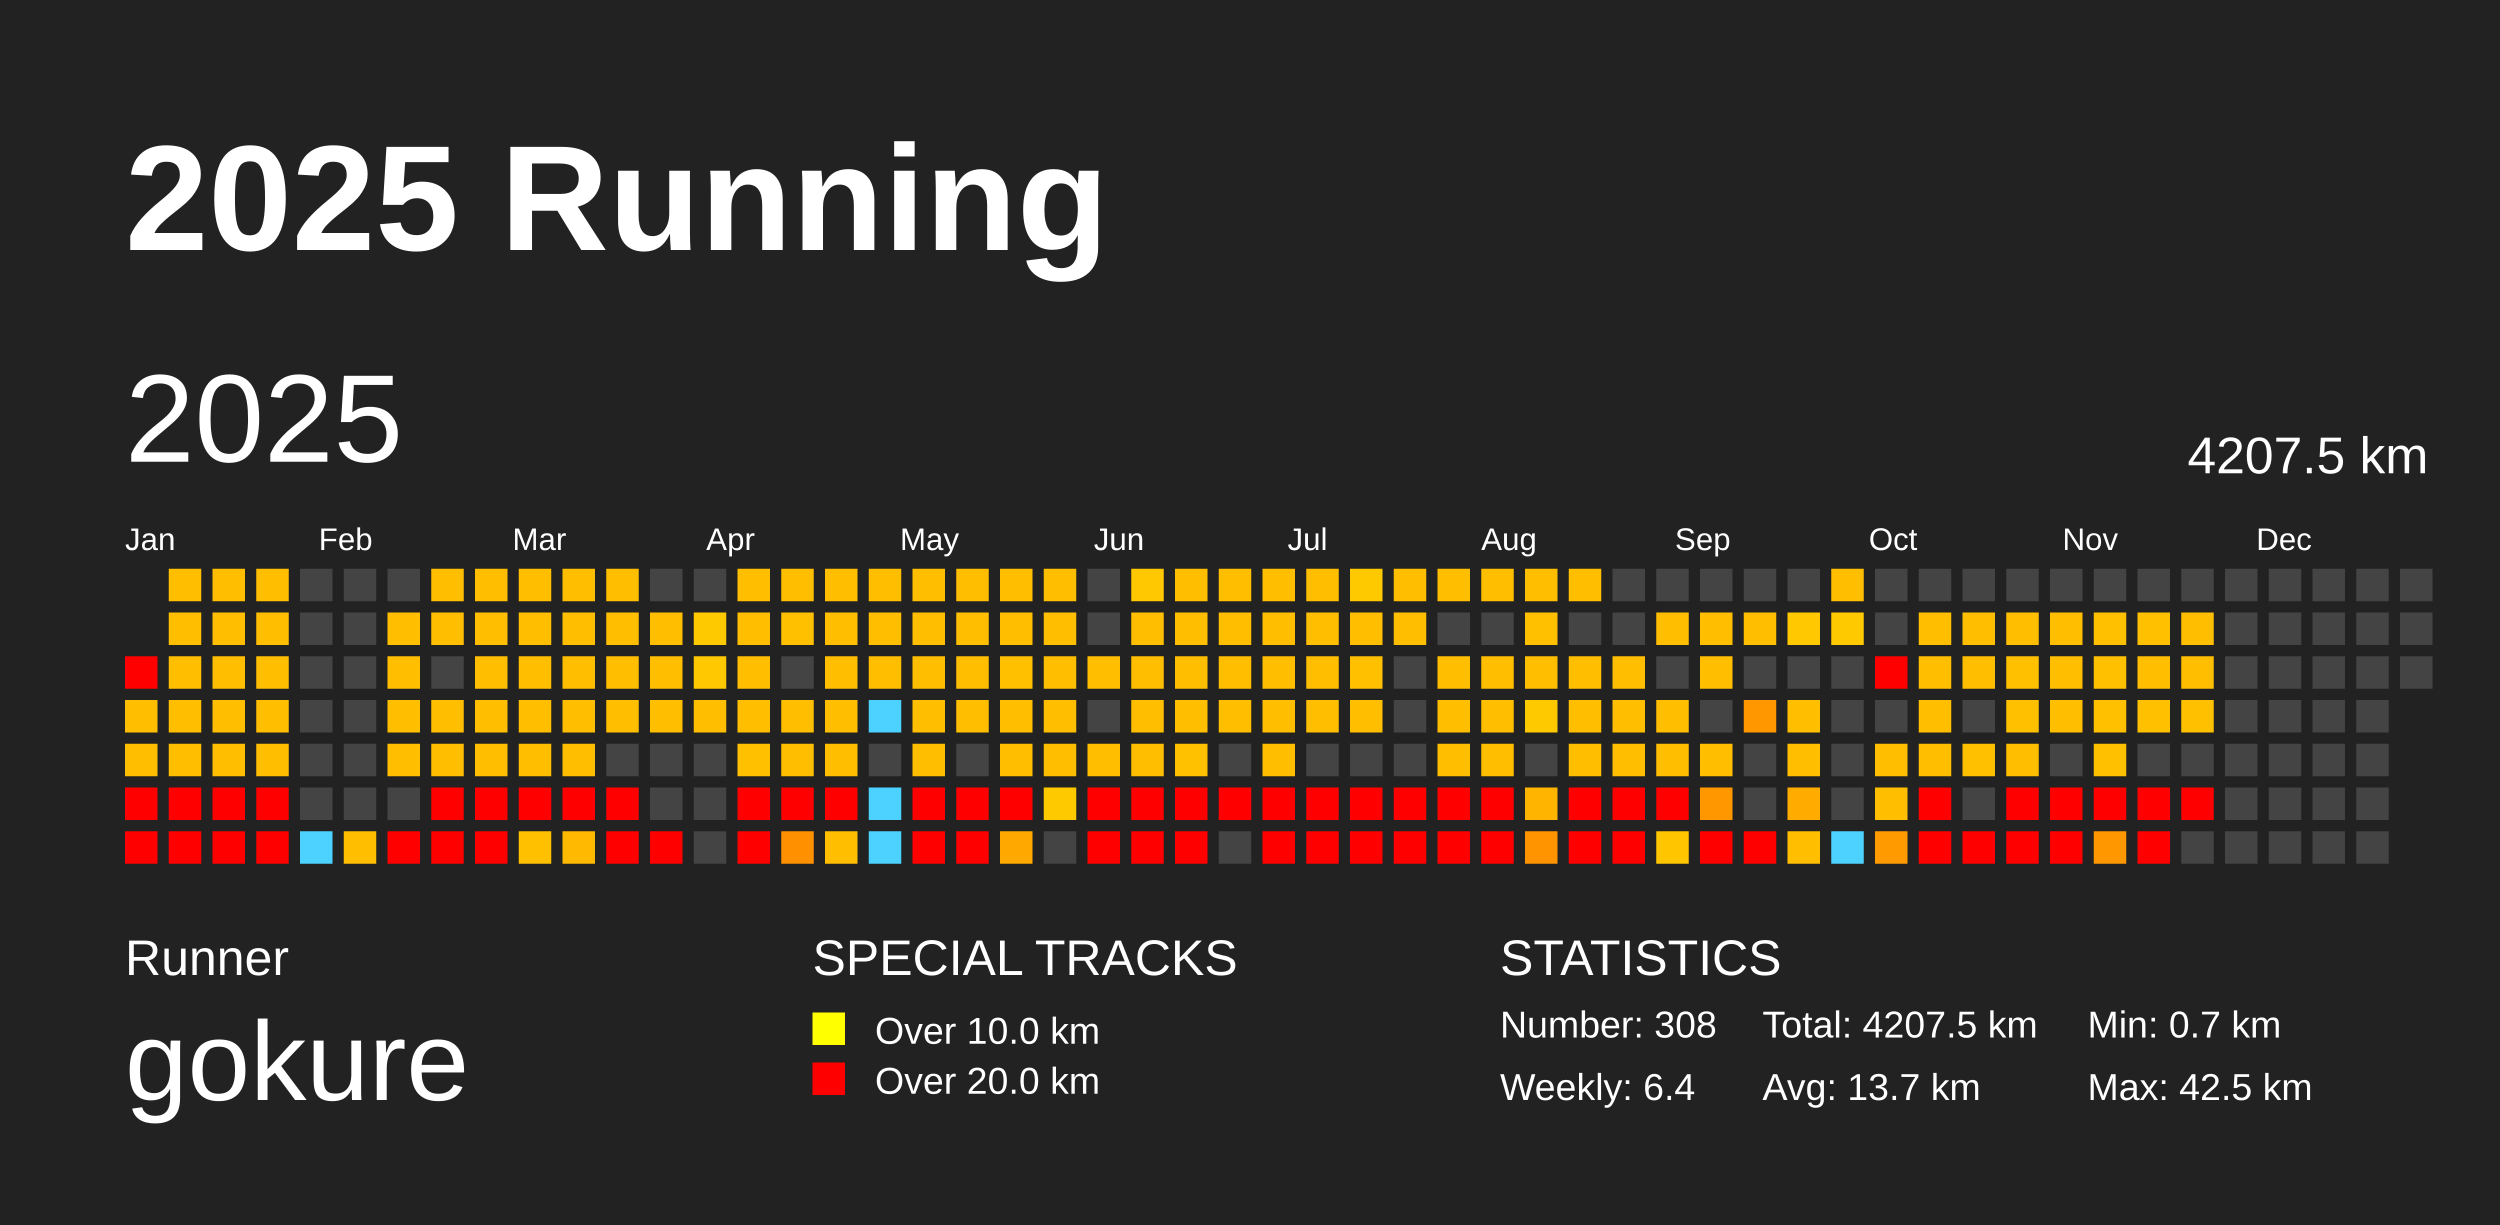
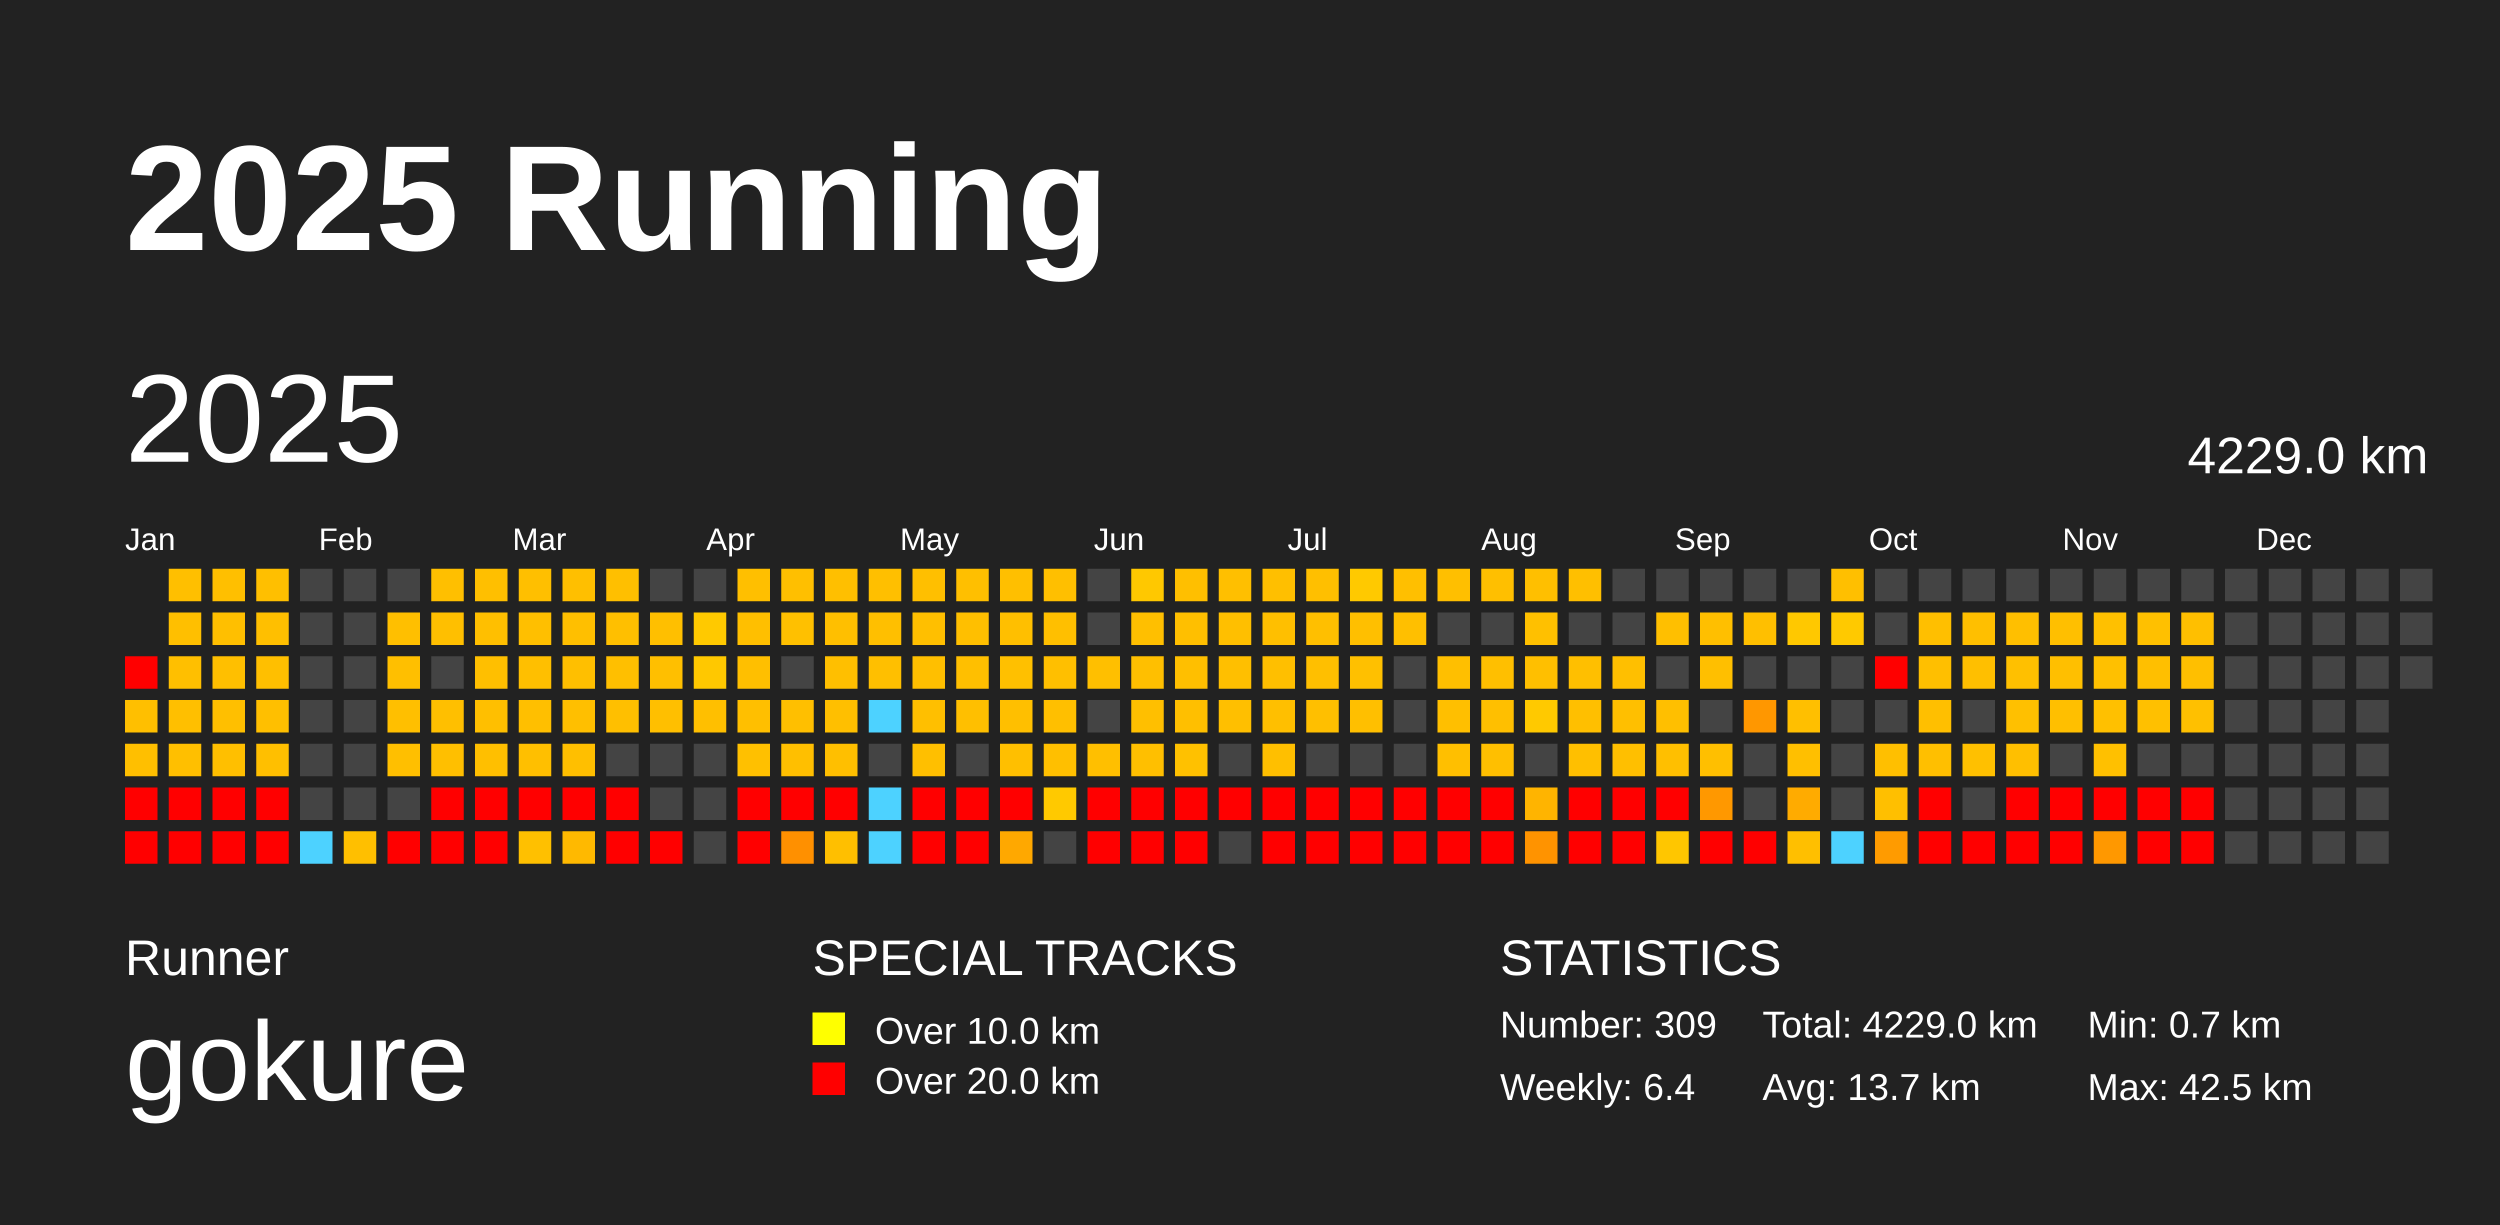
<svg xmlns="http://www.w3.org/2000/svg" baseProfile="full" height="98mm" version="1.1" viewBox="0,0,200,98" width="200mm">
  <defs />
  <rect fill="#222222" height="98" width="200" x="0" y="0" />
  <text fill="#FFFFFF" style="font-size:12px; font-family:Arial; font-weight:bold;" x="10" y="20">2025 Running</text>
  <text fill="#FFFFFF" style="font-size:4px; font-family:Arial" x="10" y="78">Runner</text>
  <text fill="#FFFFFF" style="font-size:9px; font-family:Arial" x="10" y="88">gokure</text>
  <text fill="#FFFFFF" style="font-size:4px; font-family:Arial" x="65" y="78">SPECIAL TRACKS</text>
  <rect fill="yellow" height="2.6" width="2.6" x="65" y="81" />
  <text fill="#FFFFFF" style="font-size:3px; font-family:Arial" x="70" y="83.5">Over 10.0 km</text>
  <rect fill="red" height="2.6" width="2.6" x="65" y="85" />
  <text fill="#FFFFFF" style="font-size:3px; font-family:Arial" x="70" y="87.5">Over 20.0 km</text>
  <text fill="#FFFFFF" style="font-size:4px; font-family:Arial" x="120" y="78">STATISTICS</text>
-   <text fill="#FFFFFF" style="font-size:3px; font-family:Arial" x="120" y="83">Number: 308</text>
+   <text fill="#FFFFFF" style="font-size:3px; font-family:Arial" x="120" y="83">Number: 309</text>
  <text fill="#FFFFFF" style="font-size:3px; font-family:Arial" x="120" y="88">Weekly: 6.4</text>
-   <text fill="#FFFFFF" style="font-size:3px; font-family:Arial" x="141" y="83">Total: 4207.5 km</text>
+   <text fill="#FFFFFF" style="font-size:3px; font-family:Arial" x="141" y="83">Total: 4229.0 km</text>
  <text fill="#FFFFFF" style="font-size:3px; font-family:Arial" x="141" y="88">Avg: 13.7 km</text>
  <text fill="#FFFFFF" style="font-size:3px; font-family:Arial" x="167" y="83">Min: 0.7 km</text>
  <text fill="#FFFFFF" style="font-size:3px; font-family:Arial" x="167" y="88">Max: 42.5 km</text>
  <text dominant-baseline="hanging" fill="#FFFFFF" style="font-size:10.0px; font-family:Arial;" x="10" y="30">2025</text>
-   <text dominant-baseline="hanging" fill="#FFFFFF" style="font-size:4.125px; font-family:Arial;" x="175" y="35">4207.5 km</text>
+   <text dominant-baseline="hanging" fill="#FFFFFF" style="font-size:4.125px; font-family:Arial;" x="175" y="35">4229.0 km</text>
  <text fill="#FFFFFF" style="font-size:2.5px; font-family:Arial" x="10.0" y="44">Jan</text>
  <text fill="#FFFFFF" style="font-size:2.5px; font-family:Arial" x="25.5" y="44">Feb</text>
  <text fill="#FFFFFF" style="font-size:2.5px; font-family:Arial" x="41.0" y="44">Mar</text>
  <text fill="#FFFFFF" style="font-size:2.5px; font-family:Arial" x="56.5" y="44">Apr</text>
  <text fill="#FFFFFF" style="font-size:2.5px; font-family:Arial" x="72.0" y="44">May</text>
  <text fill="#FFFFFF" style="font-size:2.5px; font-family:Arial" x="87.5" y="44">Jun</text>
  <text fill="#FFFFFF" style="font-size:2.5px; font-family:Arial" x="103.0" y="44">Jul</text>
  <text fill="#FFFFFF" style="font-size:2.5px; font-family:Arial" x="118.5" y="44">Aug</text>
  <text fill="#FFFFFF" style="font-size:2.5px; font-family:Arial" x="134.0" y="44">Sep</text>
  <text fill="#FFFFFF" style="font-size:2.5px; font-family:Arial" x="149.5" y="44">Oct</text>
  <text fill="#FFFFFF" style="font-size:2.5px; font-family:Arial" x="165.0" y="44">Nov</text>
  <text fill="#FFFFFF" style="font-size:2.5px; font-family:Arial" x="180.5" y="44">Dec</text>
  <rect fill="red" height="2.6" width="2.6" x="10.0" y="52.5" />
  <rect fill="#ffbf00" height="2.6" width="2.6" x="10.0" y="56.0" />
  <rect fill="#ffbf00" height="2.6" width="2.6" x="10.0" y="59.5" />
  <rect fill="red" height="2.6" width="2.6" x="10.0" y="63.0" />
  <rect fill="red" height="2.6" width="2.6" x="10.0" y="66.5" />
  <rect fill="#ffbf00" height="2.6" width="2.6" x="13.5" y="45.5" />
  <rect fill="#ffbf00" height="2.6" width="2.6" x="13.5" y="49.0" />
  <rect fill="#ffbf00" height="2.6" width="2.6" x="13.5" y="52.5" />
  <rect fill="#ffbf00" height="2.6" width="2.6" x="13.5" y="56.0" />
  <rect fill="#ffbf00" height="2.6" width="2.6" x="13.5" y="59.5" />
  <rect fill="red" height="2.6" width="2.6" x="13.5" y="63.0" />
  <rect fill="red" height="2.6" width="2.6" x="13.5" y="66.5" />
  <rect fill="#ffbf00" height="2.6" width="2.6" x="17.0" y="45.5" />
  <rect fill="#ffbf00" height="2.6" width="2.6" x="17.0" y="49.0" />
  <rect fill="#ffbf00" height="2.6" width="2.6" x="17.0" y="52.5" />
  <rect fill="#ffbf00" height="2.6" width="2.6" x="17.0" y="56.0" />
  <rect fill="#ffbf00" height="2.6" width="2.6" x="17.0" y="59.5" />
  <rect fill="red" height="2.6" width="2.6" x="17.0" y="63.0" />
  <rect fill="red" height="2.6" width="2.6" x="17.0" y="66.5" />
  <rect fill="#ffbf00" height="2.6" width="2.6" x="20.5" y="45.5" />
  <rect fill="#ffbf00" height="2.6" width="2.6" x="20.5" y="49.0" />
  <rect fill="#ffbf00" height="2.6" width="2.6" x="20.5" y="52.5" />
  <rect fill="#ffbf00" height="2.6" width="2.6" x="20.5" y="56.0" />
  <rect fill="#ffbf00" height="2.6" width="2.6" x="20.5" y="59.5" />
  <rect fill="red" height="2.6" width="2.6" x="20.5" y="63.0" />
  <rect fill="red" height="2.6" width="2.6" x="20.5" y="66.5" />
  <rect fill="#444444" height="2.6" width="2.6" x="24.0" y="45.5" />
  <rect fill="#444444" height="2.6" width="2.6" x="24.0" y="49.0" />
  <rect fill="#444444" height="2.6" width="2.6" x="24.0" y="52.5" />
  <rect fill="#444444" height="2.6" width="2.6" x="24.0" y="56.0" />
  <rect fill="#444444" height="2.6" width="2.6" x="24.0" y="59.5" />
  <rect fill="#444444" height="2.6" width="2.6" x="24.0" y="63.0" />
  <rect fill="#4dd2ff" height="2.6" width="2.6" x="24.0" y="66.5" />
  <rect fill="#444444" height="2.6" width="2.6" x="27.5" y="45.5" />
  <rect fill="#444444" height="2.6" width="2.6" x="27.5" y="49.0" />
  <rect fill="#444444" height="2.6" width="2.6" x="27.5" y="52.5" />
  <rect fill="#444444" height="2.6" width="2.6" x="27.5" y="56.0" />
  <rect fill="#444444" height="2.6" width="2.6" x="27.5" y="59.5" />
  <rect fill="#444444" height="2.6" width="2.6" x="27.5" y="63.0" />
  <rect fill="#ffbf00" height="2.6" width="2.6" x="27.5" y="66.5" />
  <rect fill="#444444" height="2.6" width="2.6" x="31.0" y="45.5" />
  <rect fill="#ffbf00" height="2.6" width="2.6" x="31.0" y="49.0" />
  <rect fill="#ffbf00" height="2.6" width="2.6" x="31.0" y="52.5" />
  <rect fill="#ffbf00" height="2.6" width="2.6" x="31.0" y="56.0" />
  <rect fill="#ffbf00" height="2.6" width="2.6" x="31.0" y="59.5" />
  <rect fill="#444444" height="2.6" width="2.6" x="31.0" y="63.0" />
  <rect fill="red" height="2.6" width="2.6" x="31.0" y="66.5" />
  <rect fill="#ffbf00" height="2.6" width="2.6" x="34.5" y="45.5" />
  <rect fill="#ffbf00" height="2.6" width="2.6" x="34.5" y="49.0" />
  <rect fill="#444444" height="2.6" width="2.6" x="34.5" y="52.5" />
  <rect fill="#ffbf00" height="2.6" width="2.6" x="34.5" y="56.0" />
  <rect fill="#ffbf00" height="2.6" width="2.6" x="34.5" y="59.5" />
  <rect fill="red" height="2.6" width="2.6" x="34.5" y="63.0" />
  <rect fill="red" height="2.6" width="2.6" x="34.5" y="66.5" />
  <rect fill="#ffbf00" height="2.6" width="2.6" x="38.0" y="45.5" />
  <rect fill="#ffbf00" height="2.6" width="2.6" x="38.0" y="49.0" />
  <rect fill="#ffbf00" height="2.6" width="2.6" x="38.0" y="52.5" />
  <rect fill="#ffbf00" height="2.6" width="2.6" x="38.0" y="56.0" />
  <rect fill="#ffbf00" height="2.6" width="2.6" x="38.0" y="59.5" />
  <rect fill="red" height="2.6" width="2.6" x="38.0" y="63.0" />
  <rect fill="red" height="2.6" width="2.6" x="38.0" y="66.5" />
  <rect fill="#ffbf00" height="2.6" width="2.6" x="41.5" y="45.5" />
  <rect fill="#ffbf00" height="2.6" width="2.6" x="41.5" y="49.0" />
  <rect fill="#ffbf00" height="2.6" width="2.6" x="41.5" y="52.5" />
  <rect fill="#ffbf00" height="2.6" width="2.6" x="41.5" y="56.0" />
  <rect fill="#ffbf00" height="2.6" width="2.6" x="41.5" y="59.5" />
  <rect fill="red" height="2.6" width="2.6" x="41.5" y="63.0" />
  <rect fill="#ffc000" height="2.6" width="2.6" x="41.5" y="66.5" />
  <rect fill="#ffbf00" height="2.6" width="2.6" x="45.0" y="45.5" />
  <rect fill="#ffbf00" height="2.6" width="2.6" x="45.0" y="49.0" />
  <rect fill="#ffbf00" height="2.6" width="2.6" x="45.0" y="52.5" />
  <rect fill="#ffbf00" height="2.6" width="2.6" x="45.0" y="56.0" />
  <rect fill="#ffbf00" height="2.6" width="2.6" x="45.0" y="59.5" />
  <rect fill="red" height="2.6" width="2.6" x="45.0" y="63.0" />
  <rect fill="#ffb900" height="2.6" width="2.6" x="45.0" y="66.5" />
  <rect fill="#ffbf00" height="2.6" width="2.6" x="48.5" y="45.5" />
  <rect fill="#ffbf00" height="2.6" width="2.6" x="48.5" y="49.0" />
  <rect fill="#ffbf00" height="2.6" width="2.6" x="48.5" y="52.5" />
  <rect fill="#ffbf00" height="2.6" width="2.6" x="48.5" y="56.0" />
  <rect fill="#444444" height="2.6" width="2.6" x="48.5" y="59.5" />
  <rect fill="red" height="2.6" width="2.6" x="48.5" y="63.0" />
  <rect fill="red" height="2.6" width="2.6" x="48.5" y="66.5" />
  <rect fill="#444444" height="2.6" width="2.6" x="52.0" y="45.5" />
  <rect fill="#ffbf00" height="2.6" width="2.6" x="52.0" y="49.0" />
  <rect fill="#ffbf00" height="2.6" width="2.6" x="52.0" y="52.5" />
  <rect fill="#ffbf00" height="2.6" width="2.6" x="52.0" y="56.0" />
  <rect fill="#444444" height="2.6" width="2.6" x="52.0" y="59.5" />
  <rect fill="#444444" height="2.6" width="2.6" x="52.0" y="63.0" />
  <rect fill="red" height="2.6" width="2.6" x="52.0" y="66.5" />
  <rect fill="#444444" height="2.6" width="2.6" x="55.5" y="45.5" />
  <rect fill="#ffc900" height="2.6" width="2.6" x="55.5" y="49.0" />
  <rect fill="#ffc800" height="2.6" width="2.6" x="55.5" y="52.5" />
  <rect fill="#ffbf00" height="2.6" width="2.6" x="55.5" y="56.0" />
  <rect fill="#444444" height="2.6" width="2.6" x="55.5" y="59.5" />
  <rect fill="#444444" height="2.6" width="2.6" x="55.5" y="63.0" />
  <rect fill="#444444" height="2.6" width="2.6" x="55.5" y="66.5" />
  <rect fill="#ffbf00" height="2.6" width="2.6" x="59.0" y="45.5" />
  <rect fill="#ffbf00" height="2.6" width="2.6" x="59.0" y="49.0" />
  <rect fill="#ffbf00" height="2.6" width="2.6" x="59.0" y="52.5" />
  <rect fill="#ffbf00" height="2.6" width="2.6" x="59.0" y="56.0" />
  <rect fill="#ffc000" height="2.6" width="2.6" x="59.0" y="59.5" />
  <rect fill="red" height="2.6" width="2.6" x="59.0" y="63.0" />
  <rect fill="red" height="2.6" width="2.6" x="59.0" y="66.5" />
  <rect fill="#ffbf00" height="2.6" width="2.6" x="62.5" y="45.5" />
  <rect fill="#ffc000" height="2.6" width="2.6" x="62.5" y="49.0" />
  <rect fill="#444444" height="2.6" width="2.6" x="62.5" y="52.5" />
  <rect fill="#ffbf00" height="2.6" width="2.6" x="62.5" y="56.0" />
  <rect fill="#ffbf00" height="2.6" width="2.6" x="62.5" y="59.5" />
  <rect fill="red" height="2.6" width="2.6" x="62.5" y="63.0" />
  <rect fill="#ff9000" height="2.6" width="2.6" x="62.5" y="66.5" />
  <rect fill="#ffbf00" height="2.6" width="2.6" x="66.0" y="45.5" />
  <rect fill="#ffbf00" height="2.6" width="2.6" x="66.0" y="49.0" />
  <rect fill="#ffbf00" height="2.6" width="2.6" x="66.0" y="52.5" />
  <rect fill="#ffbf00" height="2.6" width="2.6" x="66.0" y="56.0" />
  <rect fill="#ffbf00" height="2.6" width="2.6" x="66.0" y="59.5" />
  <rect fill="red" height="2.6" width="2.6" x="66.0" y="63.0" />
  <rect fill="#ffbf00" height="2.6" width="2.6" x="66.0" y="66.5" />
  <rect fill="#ffbf00" height="2.6" width="2.6" x="69.5" y="45.5" />
  <rect fill="#ffbf00" height="2.6" width="2.6" x="69.5" y="49.0" />
  <rect fill="#ffbf00" height="2.6" width="2.6" x="69.5" y="52.5" />
  <rect fill="#4dd2ff" height="2.6" width="2.6" x="69.5" y="56.0" />
  <rect fill="#444444" height="2.6" width="2.6" x="69.5" y="59.5" />
  <rect fill="#4dd2ff" height="2.6" width="2.6" x="69.5" y="63.0" />
  <rect fill="#4dd2ff" height="2.6" width="2.6" x="69.5" y="66.5" />
  <rect fill="#ffbf00" height="2.6" width="2.6" x="73.0" y="45.5" />
  <rect fill="#ffbf00" height="2.6" width="2.6" x="73.0" y="49.0" />
  <rect fill="#ffbf00" height="2.6" width="2.6" x="73.0" y="52.5" />
  <rect fill="#ffbf00" height="2.6" width="2.6" x="73.0" y="56.0" />
  <rect fill="#ffbf00" height="2.6" width="2.6" x="73.0" y="59.5" />
  <rect fill="red" height="2.6" width="2.6" x="73.0" y="63.0" />
  <rect fill="red" height="2.6" width="2.6" x="73.0" y="66.5" />
  <rect fill="#ffbf00" height="2.6" width="2.6" x="76.5" y="45.5" />
  <rect fill="#ffbf00" height="2.6" width="2.6" x="76.5" y="49.0" />
  <rect fill="#ffbf00" height="2.6" width="2.6" x="76.5" y="52.5" />
  <rect fill="#ffbf00" height="2.6" width="2.6" x="76.5" y="56.0" />
  <rect fill="#444444" height="2.6" width="2.6" x="76.5" y="59.5" />
  <rect fill="red" height="2.6" width="2.6" x="76.5" y="63.0" />
  <rect fill="red" height="2.6" width="2.6" x="76.5" y="66.5" />
  <rect fill="#ffbf00" height="2.6" width="2.6" x="80.0" y="45.5" />
  <rect fill="#ffbf00" height="2.6" width="2.6" x="80.0" y="49.0" />
  <rect fill="#ffc000" height="2.6" width="2.6" x="80.0" y="52.5" />
  <rect fill="#ffbf00" height="2.6" width="2.6" x="80.0" y="56.0" />
  <rect fill="#ffbf00" height="2.6" width="2.6" x="80.0" y="59.5" />
  <rect fill="red" height="2.6" width="2.6" x="80.0" y="63.0" />
  <rect fill="#ffa800" height="2.6" width="2.6" x="80.0" y="66.5" />
  <rect fill="#ffbf00" height="2.6" width="2.6" x="83.5" y="45.5" />
  <rect fill="#ffbf00" height="2.6" width="2.6" x="83.5" y="49.0" />
  <rect fill="#ffbf00" height="2.6" width="2.6" x="83.5" y="52.5" />
  <rect fill="#ffbf00" height="2.6" width="2.6" x="83.5" y="56.0" />
  <rect fill="#ffbf00" height="2.6" width="2.6" x="83.5" y="59.5" />
  <rect fill="#ffc900" height="2.6" width="2.6" x="83.5" y="63.0" />
  <rect fill="#444444" height="2.6" width="2.6" x="83.5" y="66.5" />
  <rect fill="#444444" height="2.6" width="2.6" x="87.0" y="45.5" />
  <rect fill="#444444" height="2.6" width="2.6" x="87.0" y="49.0" />
  <rect fill="#ffbf00" height="2.6" width="2.6" x="87.0" y="52.5" />
  <rect fill="#444444" height="2.6" width="2.6" x="87.0" y="56.0" />
  <rect fill="#ffbf00" height="2.6" width="2.6" x="87.0" y="59.5" />
  <rect fill="red" height="2.6" width="2.6" x="87.0" y="63.0" />
  <rect fill="red" height="2.6" width="2.6" x="87.0" y="66.5" />
  <rect fill="#ffc800" height="2.6" width="2.6" x="90.5" y="45.5" />
  <rect fill="#ffbf00" height="2.6" width="2.6" x="90.5" y="49.0" />
  <rect fill="#ffbf00" height="2.6" width="2.6" x="90.5" y="52.5" />
  <rect fill="#ffbf00" height="2.6" width="2.6" x="90.5" y="56.0" />
  <rect fill="#ffbf00" height="2.6" width="2.6" x="90.5" y="59.5" />
  <rect fill="red" height="2.6" width="2.6" x="90.5" y="63.0" />
  <rect fill="red" height="2.6" width="2.6" x="90.5" y="66.5" />
  <rect fill="#ffbf00" height="2.6" width="2.6" x="94.0" y="45.5" />
  <rect fill="#ffbf00" height="2.6" width="2.6" x="94.0" y="49.0" />
  <rect fill="#ffbf00" height="2.6" width="2.6" x="94.0" y="52.5" />
  <rect fill="#ffbf00" height="2.6" width="2.6" x="94.0" y="56.0" />
  <rect fill="#ffc100" height="2.6" width="2.6" x="94.0" y="59.5" />
  <rect fill="red" height="2.6" width="2.6" x="94.0" y="63.0" />
  <rect fill="red" height="2.6" width="2.6" x="94.0" y="66.5" />
  <rect fill="#ffbf00" height="2.6" width="2.6" x="97.5" y="45.5" />
  <rect fill="#ffbf00" height="2.6" width="2.6" x="97.5" y="49.0" />
  <rect fill="#ffbf00" height="2.6" width="2.6" x="97.5" y="52.5" />
  <rect fill="#ffbf00" height="2.6" width="2.6" x="97.5" y="56.0" />
  <rect fill="#444444" height="2.6" width="2.6" x="97.5" y="59.5" />
  <rect fill="red" height="2.6" width="2.6" x="97.5" y="63.0" />
  <rect fill="#444444" height="2.6" width="2.6" x="97.5" y="66.5" />
  <rect fill="#ffbf00" height="2.6" width="2.6" x="101.0" y="45.5" />
  <rect fill="#ffbf00" height="2.6" width="2.6" x="101.0" y="49.0" />
  <rect fill="#ffbf00" height="2.6" width="2.6" x="101.0" y="52.5" />
  <rect fill="#ffbf00" height="2.6" width="2.6" x="101.0" y="56.0" />
  <rect fill="#ffbf00" height="2.6" width="2.6" x="101.0" y="59.5" />
  <rect fill="red" height="2.6" width="2.6" x="101.0" y="63.0" />
  <rect fill="red" height="2.6" width="2.6" x="101.0" y="66.5" />
  <rect fill="#ffbf00" height="2.6" width="2.6" x="104.5" y="45.5" />
  <rect fill="#ffbf00" height="2.6" width="2.6" x="104.5" y="49.0" />
  <rect fill="#ffbf00" height="2.6" width="2.6" x="104.5" y="52.5" />
  <rect fill="#ffbf00" height="2.6" width="2.6" x="104.5" y="56.0" />
  <rect fill="#444444" height="2.6" width="2.6" x="104.5" y="59.5" />
  <rect fill="red" height="2.6" width="2.6" x="104.5" y="63.0" />
  <rect fill="red" height="2.6" width="2.6" x="104.5" y="66.5" />
  <rect fill="#ffc900" height="2.6" width="2.6" x="108.0" y="45.5" />
  <rect fill="#ffbf00" height="2.6" width="2.6" x="108.0" y="49.0" />
  <rect fill="#ffc000" height="2.6" width="2.6" x="108.0" y="52.5" />
  <rect fill="#ffbf00" height="2.6" width="2.6" x="108.0" y="56.0" />
  <rect fill="#444444" height="2.6" width="2.6" x="108.0" y="59.5" />
  <rect fill="red" height="2.6" width="2.6" x="108.0" y="63.0" />
  <rect fill="red" height="2.6" width="2.6" x="108.0" y="66.5" />
  <rect fill="#ffbf00" height="2.6" width="2.6" x="111.5" y="45.5" />
  <rect fill="#ffbf00" height="2.6" width="2.6" x="111.5" y="49.0" />
  <rect fill="#444444" height="2.6" width="2.6" x="111.5" y="52.5" />
  <rect fill="#444444" height="2.6" width="2.6" x="111.5" y="56.0" />
  <rect fill="#444444" height="2.6" width="2.6" x="111.5" y="59.5" />
  <rect fill="red" height="2.6" width="2.6" x="111.5" y="63.0" />
  <rect fill="red" height="2.6" width="2.6" x="111.5" y="66.5" />
  <rect fill="#ffbf00" height="2.6" width="2.6" x="115.0" y="45.5" />
  <rect fill="#444444" height="2.6" width="2.6" x="115.0" y="49.0" />
  <rect fill="#ffbf00" height="2.6" width="2.6" x="115.0" y="52.5" />
  <rect fill="#ffbf00" height="2.6" width="2.6" x="115.0" y="56.0" />
  <rect fill="#ffbf00" height="2.6" width="2.6" x="115.0" y="59.5" />
  <rect fill="red" height="2.6" width="2.6" x="115.0" y="63.0" />
  <rect fill="red" height="2.6" width="2.6" x="115.0" y="66.5" />
  <rect fill="#ffbf00" height="2.6" width="2.6" x="118.5" y="45.5" />
  <rect fill="#444444" height="2.6" width="2.6" x="118.5" y="49.0" />
  <rect fill="#ffbf00" height="2.6" width="2.6" x="118.5" y="52.5" />
  <rect fill="#ffbf00" height="2.6" width="2.6" x="118.5" y="56.0" />
  <rect fill="#ffbf00" height="2.6" width="2.6" x="118.5" y="59.5" />
  <rect fill="red" height="2.6" width="2.6" x="118.5" y="63.0" />
  <rect fill="red" height="2.6" width="2.6" x="118.5" y="66.5" />
  <rect fill="#ffbf00" height="2.6" width="2.6" x="122.0" y="45.5" />
  <rect fill="#ffc000" height="2.6" width="2.6" x="122.0" y="49.0" />
  <rect fill="#ffbf00" height="2.6" width="2.6" x="122.0" y="52.5" />
  <rect fill="#ffc900" height="2.6" width="2.6" x="122.0" y="56.0" />
  <rect fill="#444444" height="2.6" width="2.6" x="122.0" y="59.5" />
  <rect fill="#ffb400" height="2.6" width="2.6" x="122.0" y="63.0" />
  <rect fill="#ff9300" height="2.6" width="2.6" x="122.0" y="66.5" />
  <rect fill="#ffbf00" height="2.6" width="2.6" x="125.5" y="45.5" />
  <rect fill="#444444" height="2.6" width="2.6" x="125.5" y="49.0" />
  <rect fill="#ffbf00" height="2.6" width="2.6" x="125.5" y="52.5" />
  <rect fill="#ffbf00" height="2.6" width="2.6" x="125.5" y="56.0" />
  <rect fill="#ffbf00" height="2.6" width="2.6" x="125.5" y="59.5" />
  <rect fill="red" height="2.6" width="2.6" x="125.5" y="63.0" />
  <rect fill="red" height="2.6" width="2.6" x="125.5" y="66.5" />
  <rect fill="#444444" height="2.6" width="2.6" x="129.0" y="45.5" />
  <rect fill="#444444" height="2.6" width="2.6" x="129.0" y="49.0" />
  <rect fill="#ffbf00" height="2.6" width="2.6" x="129.0" y="52.5" />
  <rect fill="#ffbf00" height="2.6" width="2.6" x="129.0" y="56.0" />
  <rect fill="#ffbf00" height="2.6" width="2.6" x="129.0" y="59.5" />
  <rect fill="red" height="2.6" width="2.6" x="129.0" y="63.0" />
  <rect fill="red" height="2.6" width="2.6" x="129.0" y="66.5" />
  <rect fill="#444444" height="2.6" width="2.6" x="132.5" y="45.5" />
  <rect fill="#ffbf00" height="2.6" width="2.6" x="132.5" y="49.0" />
  <rect fill="#444444" height="2.6" width="2.6" x="132.5" y="52.5" />
  <rect fill="#ffbf00" height="2.6" width="2.6" x="132.5" y="56.0" />
  <rect fill="#ffbf00" height="2.6" width="2.6" x="132.5" y="59.5" />
  <rect fill="red" height="2.6" width="2.6" x="132.5" y="63.0" />
  <rect fill="#ffc600" height="2.6" width="2.6" x="132.5" y="66.5" />
  <rect fill="#444444" height="2.6" width="2.6" x="136.0" y="45.5" />
  <rect fill="#ffbf00" height="2.6" width="2.6" x="136.0" y="49.0" />
  <rect fill="#ffbf00" height="2.6" width="2.6" x="136.0" y="52.5" />
  <rect fill="#444444" height="2.6" width="2.6" x="136.0" y="56.0" />
  <rect fill="#ffbf00" height="2.6" width="2.6" x="136.0" y="59.5" />
  <rect fill="#ff9800" height="2.6" width="2.6" x="136.0" y="63.0" />
  <rect fill="red" height="2.6" width="2.6" x="136.0" y="66.5" />
  <rect fill="#444444" height="2.6" width="2.6" x="139.5" y="45.5" />
  <rect fill="#ffbf00" height="2.6" width="2.6" x="139.5" y="49.0" />
  <rect fill="#444444" height="2.6" width="2.6" x="139.5" y="52.5" />
  <rect fill="#ff9700" height="2.6" width="2.6" x="139.5" y="56.0" />
  <rect fill="#444444" height="2.6" width="2.6" x="139.5" y="59.5" />
  <rect fill="#444444" height="2.6" width="2.6" x="139.5" y="63.0" />
  <rect fill="red" height="2.6" width="2.6" x="139.5" y="66.5" />
  <rect fill="#444444" height="2.6" width="2.6" x="143.0" y="45.5" />
  <rect fill="#ffc800" height="2.6" width="2.6" x="143.0" y="49.0" />
  <rect fill="#444444" height="2.6" width="2.6" x="143.0" y="52.5" />
  <rect fill="#ffbf00" height="2.6" width="2.6" x="143.0" y="56.0" />
  <rect fill="#ffbf00" height="2.6" width="2.6" x="143.0" y="59.5" />
  <rect fill="#ffab00" height="2.6" width="2.6" x="143.0" y="63.0" />
  <rect fill="#ffbf00" height="2.6" width="2.6" x="143.0" y="66.5" />
  <rect fill="#ffbf00" height="2.6" width="2.6" x="146.5" y="45.5" />
  <rect fill="#ffc900" height="2.6" width="2.6" x="146.5" y="49.0" />
  <rect fill="#444444" height="2.6" width="2.6" x="146.5" y="52.5" />
  <rect fill="#444444" height="2.6" width="2.6" x="146.5" y="56.0" />
  <rect fill="#444444" height="2.6" width="2.6" x="146.5" y="59.5" />
  <rect fill="#444444" height="2.6" width="2.6" x="146.5" y="63.0" />
  <rect fill="#4dd2ff" height="2.6" width="2.6" x="146.5" y="66.5" />
  <rect fill="#444444" height="2.6" width="2.6" x="150.0" y="45.5" />
  <rect fill="#444444" height="2.6" width="2.6" x="150.0" y="49.0" />
  <rect fill="red" height="2.6" width="2.6" x="150.0" y="52.5" />
  <rect fill="#444444" height="2.6" width="2.6" x="150.0" y="56.0" />
  <rect fill="#ffbf00" height="2.6" width="2.6" x="150.0" y="59.5" />
  <rect fill="#ffbf00" height="2.6" width="2.6" x="150.0" y="63.0" />
  <rect fill="#ff9b00" height="2.6" width="2.6" x="150.0" y="66.5" />
  <rect fill="#444444" height="2.6" width="2.6" x="153.5" y="45.5" />
  <rect fill="#ffbf00" height="2.6" width="2.6" x="153.5" y="49.0" />
  <rect fill="#ffbf00" height="2.6" width="2.6" x="153.5" y="52.5" />
  <rect fill="#ffbf00" height="2.6" width="2.6" x="153.5" y="56.0" />
  <rect fill="#ffbf00" height="2.6" width="2.6" x="153.5" y="59.5" />
  <rect fill="red" height="2.6" width="2.6" x="153.5" y="63.0" />
  <rect fill="red" height="2.6" width="2.6" x="153.5" y="66.5" />
  <rect fill="#444444" height="2.6" width="2.6" x="157.0" y="45.5" />
  <rect fill="#ffbf00" height="2.6" width="2.6" x="157.0" y="49.0" />
  <rect fill="#ffbf00" height="2.6" width="2.6" x="157.0" y="52.5" />
  <rect fill="#444444" height="2.6" width="2.6" x="157.0" y="56.0" />
  <rect fill="#ffc000" height="2.6" width="2.6" x="157.0" y="59.5" />
  <rect fill="#444444" height="2.6" width="2.6" x="157.0" y="63.0" />
  <rect fill="red" height="2.6" width="2.6" x="157.0" y="66.5" />
  <rect fill="#444444" height="2.6" width="2.6" x="160.5" y="45.5" />
  <rect fill="#ffbf00" height="2.6" width="2.6" x="160.5" y="49.0" />
  <rect fill="#ffc000" height="2.6" width="2.6" x="160.5" y="52.5" />
  <rect fill="#ffc000" height="2.6" width="2.6" x="160.5" y="56.0" />
  <rect fill="#ffbf00" height="2.6" width="2.6" x="160.5" y="59.5" />
  <rect fill="red" height="2.6" width="2.6" x="160.5" y="63.0" />
  <rect fill="red" height="2.6" width="2.6" x="160.5" y="66.5" />
  <rect fill="#444444" height="2.6" width="2.6" x="164.0" y="45.5" />
  <rect fill="#ffbf00" height="2.6" width="2.6" x="164.0" y="49.0" />
  <rect fill="#ffbf00" height="2.6" width="2.6" x="164.0" y="52.5" />
  <rect fill="#ffbf00" height="2.6" width="2.6" x="164.0" y="56.0" />
  <rect fill="#444444" height="2.6" width="2.6" x="164.0" y="59.5" />
  <rect fill="red" height="2.6" width="2.6" x="164.0" y="63.0" />
  <rect fill="red" height="2.6" width="2.6" x="164.0" y="66.5" />
  <rect fill="#444444" height="2.6" width="2.6" x="167.5" y="45.5" />
  <rect fill="#ffc000" height="2.6" width="2.6" x="167.5" y="49.0" />
  <rect fill="#ffc000" height="2.6" width="2.6" x="167.5" y="52.5" />
  <rect fill="#ffc000" height="2.6" width="2.6" x="167.5" y="56.0" />
  <rect fill="#ffc000" height="2.6" width="2.6" x="167.5" y="59.5" />
  <rect fill="red" height="2.6" width="2.6" x="167.5" y="63.0" />
  <rect fill="#ff9800" height="2.6" width="2.6" x="167.5" y="66.5" />
  <rect fill="#444444" height="2.6" width="2.6" x="171.0" y="45.5" />
  <rect fill="#ffc000" height="2.6" width="2.6" x="171.0" y="49.0" />
  <rect fill="#ffbf00" height="2.6" width="2.6" x="171.0" y="52.5" />
  <rect fill="#ffc000" height="2.6" width="2.6" x="171.0" y="56.0" />
  <rect fill="#444444" height="2.6" width="2.6" x="171.0" y="59.5" />
  <rect fill="red" height="2.6" width="2.6" x="171.0" y="63.0" />
  <rect fill="red" height="2.6" width="2.6" x="171.0" y="66.5" />
  <rect fill="#444444" height="2.6" width="2.6" x="174.5" y="45.5" />
  <rect fill="#ffbf00" height="2.6" width="2.6" x="174.5" y="49.0" />
  <rect fill="#ffbf00" height="2.6" width="2.6" x="174.5" y="52.5" />
  <rect fill="#ffc000" height="2.6" width="2.6" x="174.5" y="56.0" />
  <rect fill="#444444" height="2.6" width="2.6" x="174.5" y="59.5" />
  <rect fill="red" height="2.6" width="2.6" x="174.5" y="63.0" />
-   <rect fill="#444444" height="2.6" width="2.6" x="174.5" y="66.5" />
+   <rect fill="red" height="2.6" width="2.6" x="174.5" y="66.5" />
  <rect fill="#444444" height="2.6" width="2.6" x="178.0" y="45.5" />
  <rect fill="#444444" height="2.6" width="2.6" x="178.0" y="49.0" />
  <rect fill="#444444" height="2.6" width="2.6" x="178.0" y="52.5" />
  <rect fill="#444444" height="2.6" width="2.6" x="178.0" y="56.0" />
  <rect fill="#444444" height="2.6" width="2.6" x="178.0" y="59.5" />
  <rect fill="#444444" height="2.6" width="2.6" x="178.0" y="63.0" />
  <rect fill="#444444" height="2.6" width="2.6" x="178.0" y="66.5" />
  <rect fill="#444444" height="2.6" width="2.6" x="181.5" y="45.5" />
  <rect fill="#444444" height="2.6" width="2.6" x="181.5" y="49.0" />
  <rect fill="#444444" height="2.6" width="2.6" x="181.5" y="52.5" />
  <rect fill="#444444" height="2.6" width="2.6" x="181.5" y="56.0" />
  <rect fill="#444444" height="2.6" width="2.6" x="181.5" y="59.5" />
  <rect fill="#444444" height="2.6" width="2.6" x="181.5" y="63.0" />
  <rect fill="#444444" height="2.6" width="2.6" x="181.5" y="66.5" />
  <rect fill="#444444" height="2.6" width="2.6" x="185.0" y="45.5" />
  <rect fill="#444444" height="2.6" width="2.6" x="185.0" y="49.0" />
  <rect fill="#444444" height="2.6" width="2.6" x="185.0" y="52.5" />
  <rect fill="#444444" height="2.6" width="2.6" x="185.0" y="56.0" />
  <rect fill="#444444" height="2.6" width="2.6" x="185.0" y="59.5" />
  <rect fill="#444444" height="2.6" width="2.6" x="185.0" y="63.0" />
  <rect fill="#444444" height="2.6" width="2.6" x="185.0" y="66.5" />
  <rect fill="#444444" height="2.6" width="2.6" x="188.5" y="45.5" />
  <rect fill="#444444" height="2.6" width="2.6" x="188.5" y="49.0" />
  <rect fill="#444444" height="2.6" width="2.6" x="188.5" y="52.5" />
  <rect fill="#444444" height="2.6" width="2.6" x="188.5" y="56.0" />
  <rect fill="#444444" height="2.6" width="2.6" x="188.5" y="59.5" />
  <rect fill="#444444" height="2.6" width="2.6" x="188.5" y="63.0" />
  <rect fill="#444444" height="2.6" width="2.6" x="188.5" y="66.5" />
  <rect fill="#444444" height="2.6" width="2.6" x="192.0" y="45.5" />
  <rect fill="#444444" height="2.6" width="2.6" x="192.0" y="49.0" />
  <rect fill="#444444" height="2.6" width="2.6" x="192.0" y="52.5" />
</svg>
